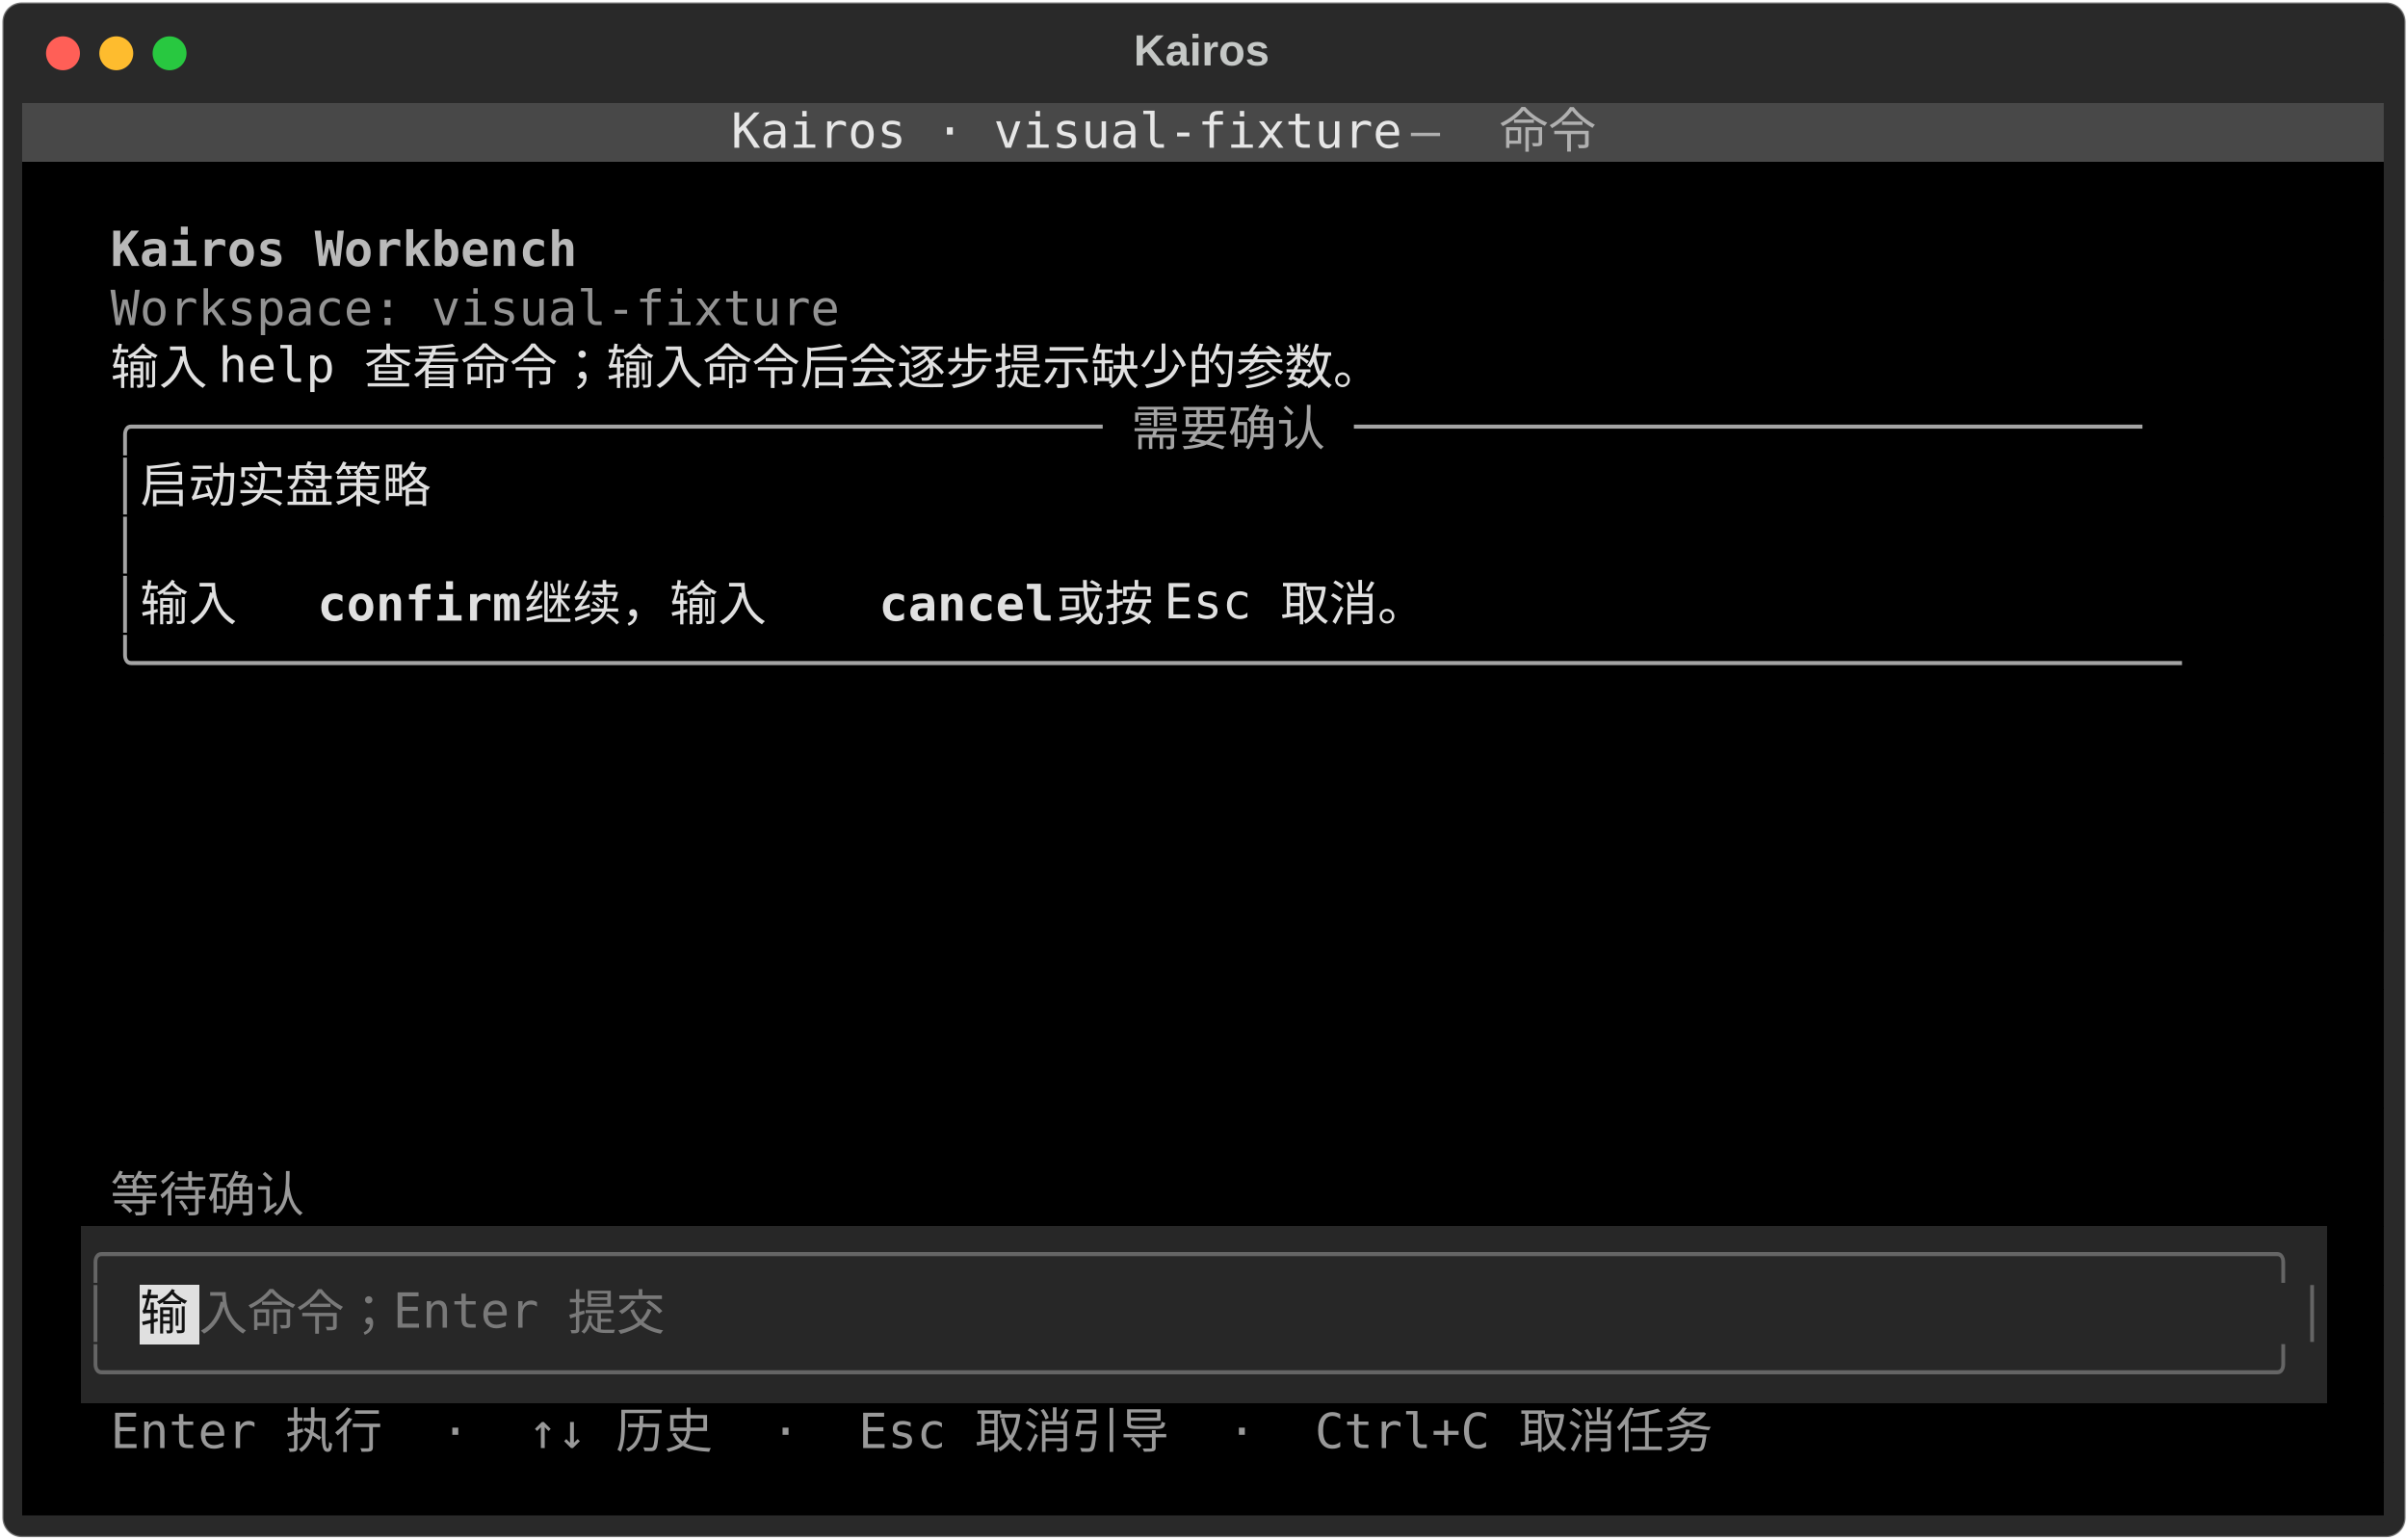
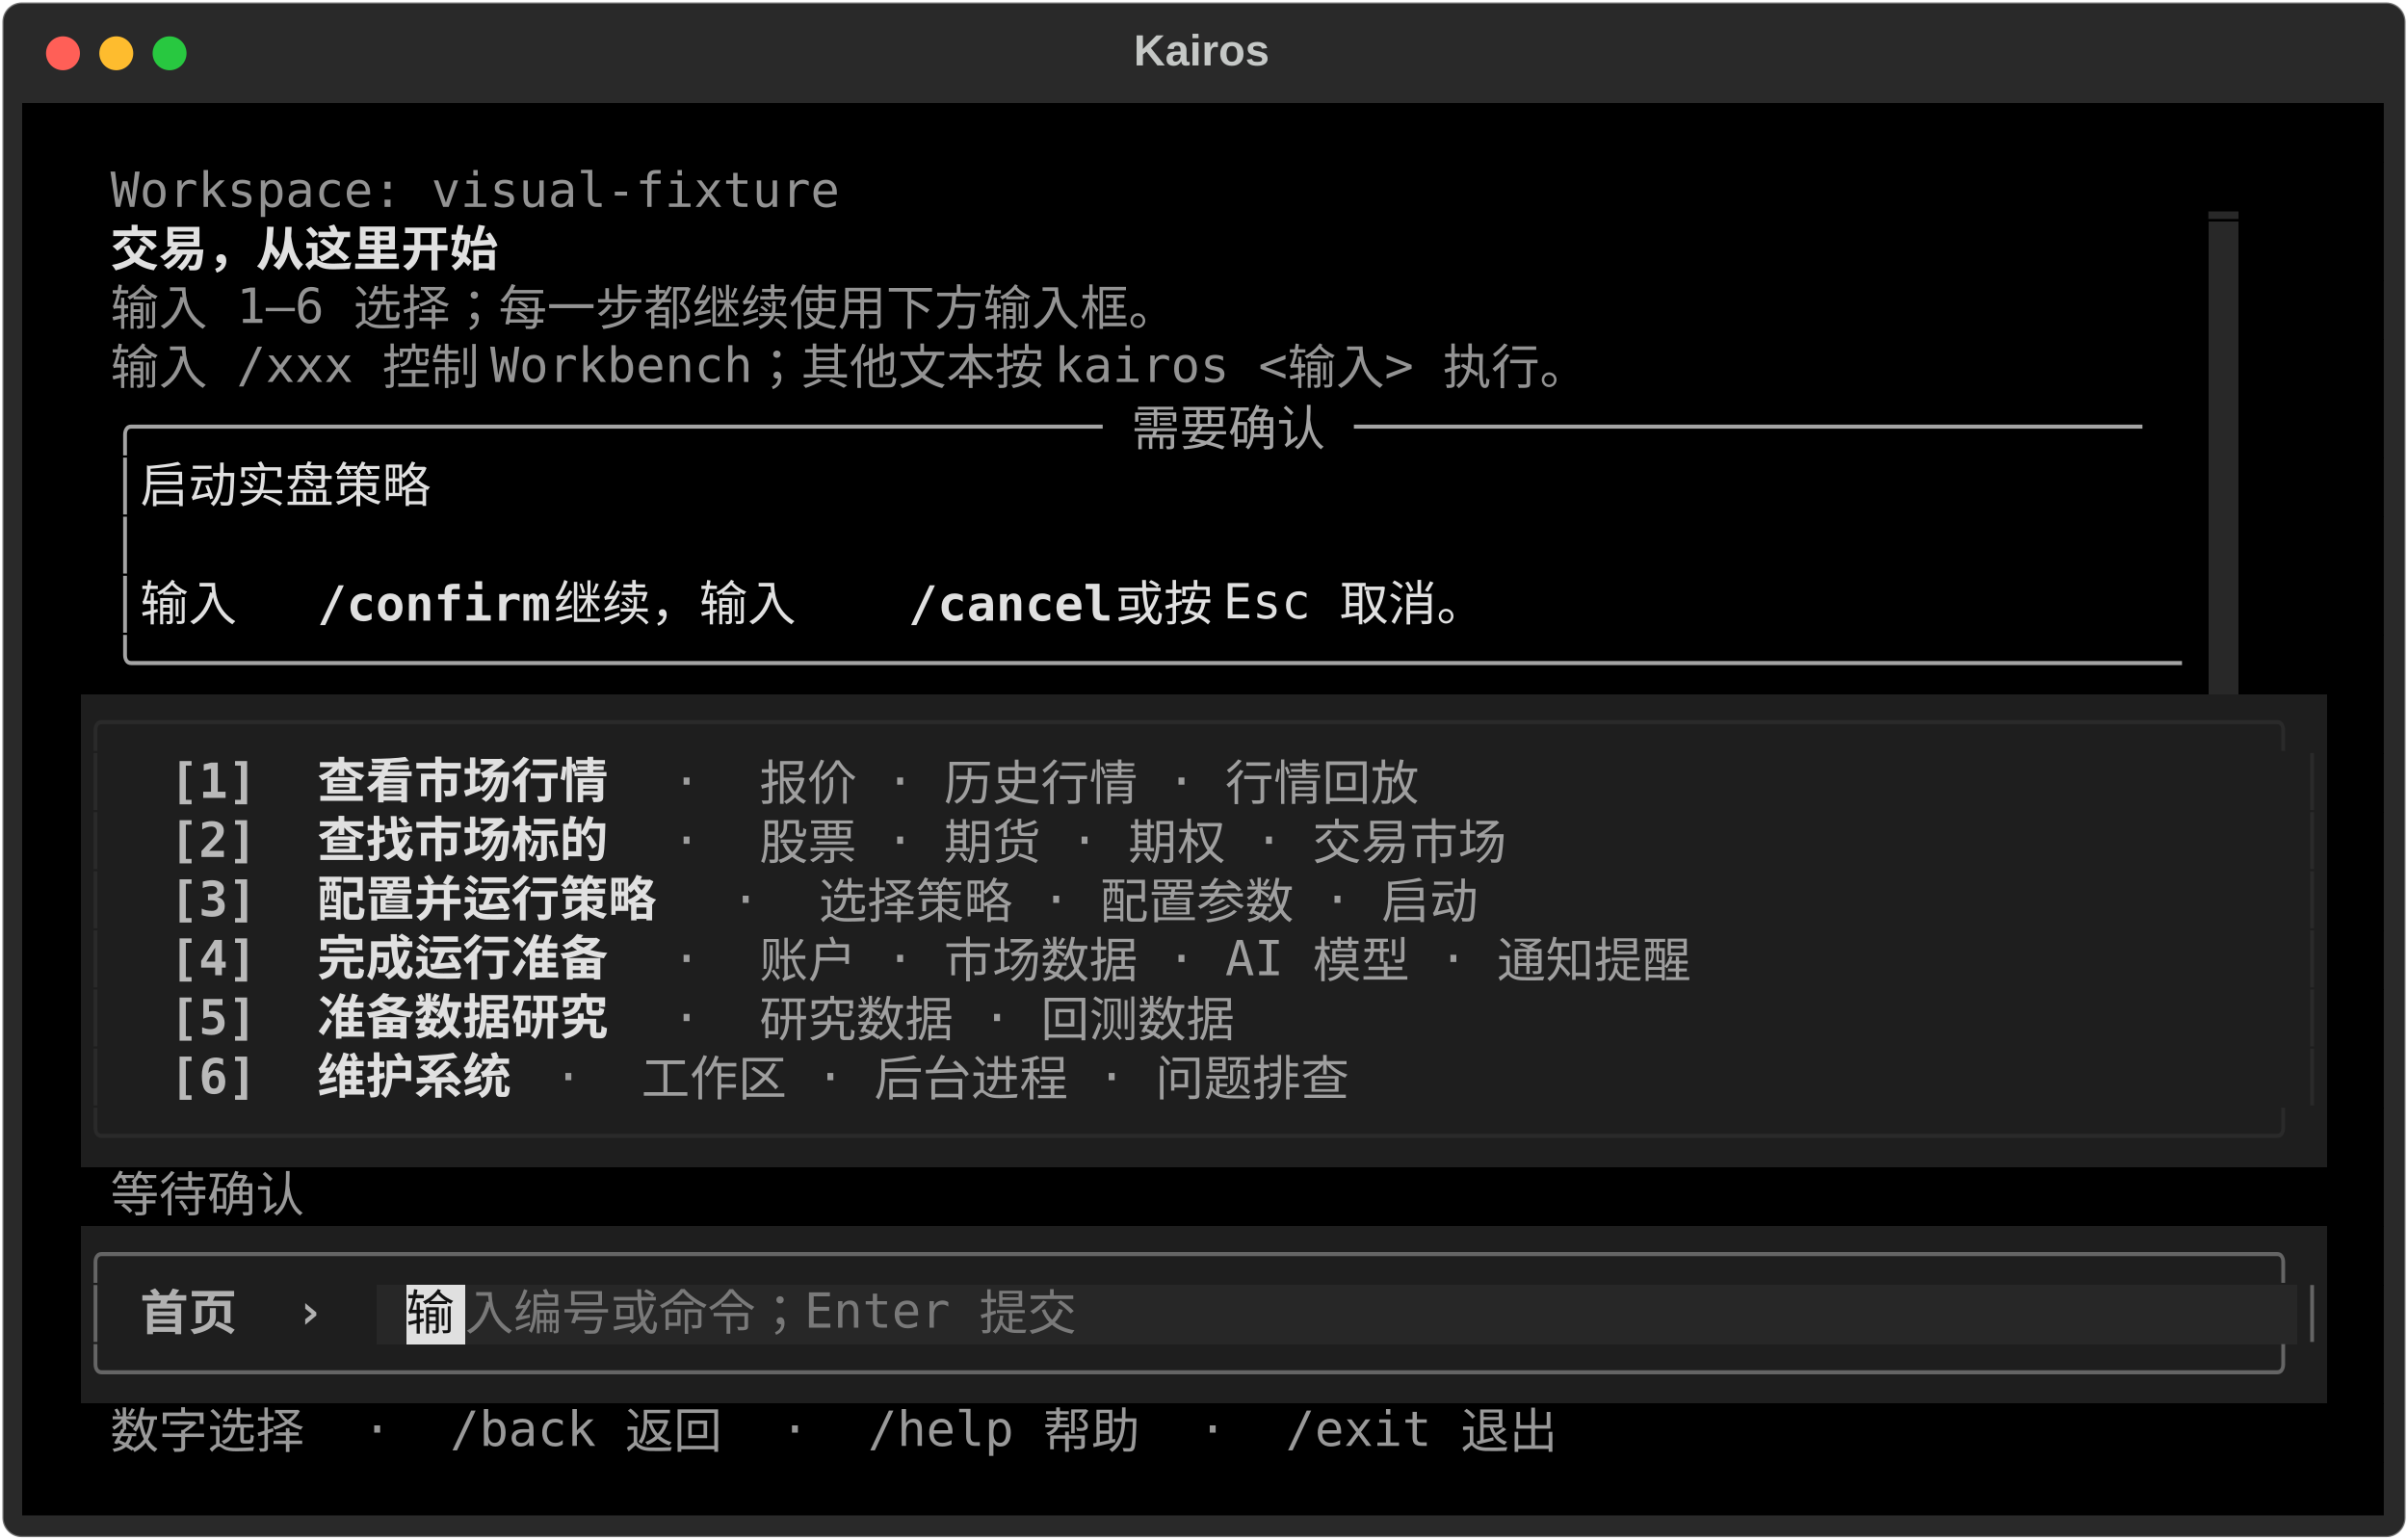
<svg xmlns="http://www.w3.org/2000/svg" class="rich-terminal" viewBox="0 0 994 635.6">
  <style>

    @font-face {
        font-family: "Fira Code";
        src: local("FiraCode-Regular"),
                url("https://cdnjs.cloudflare.com/ajax/libs/firacode/6.2.0/woff2/FiraCode-Regular.woff2") format("woff2"),
                url("https://cdnjs.cloudflare.com/ajax/libs/firacode/6.2.0/woff/FiraCode-Regular.woff") format("woff");
        font-style: normal;
        font-weight: 400;
    }
    @font-face {
        font-family: "Fira Code";
        src: local("FiraCode-Bold"),
                url("https://cdnjs.cloudflare.com/ajax/libs/firacode/6.2.0/woff2/FiraCode-Bold.woff2") format("woff2"),
                url("https://cdnjs.cloudflare.com/ajax/libs/firacode/6.2.0/woff/FiraCode-Bold.woff") format("woff");
        font-style: bold;
        font-weight: 700;
    }

    .terminal-matrix {
        font-family: Fira Code, monospace;
        font-size: 20px;
        line-height: 24.4px;
        font-variant-east-asian: full-width;
    }

    .terminal-title {
        font-size: 18px;
        font-weight: bold;
        font-family: arial;
    }

    .terminal-r1 { fill: #c5c8c6 }
- .terminal-r2 { fill: #e6e6e6 }
- .terminal-r3 { fill: #b0b0b0 }
- .terminal-r4 { fill: #b9b9b9;font-weight: bold }
- .terminal-r5 { fill: #e0e0e0 }
- .terminal-r6 { fill: #939393 }
+ .terminal-r2 { fill: #939393 }
+ .terminal-r3 { fill: #e0e0e0 }
+ .terminal-r4 { fill: #282828 }
+ .terminal-r5 { fill: #e0e0e0;font-weight: bold }
+ .terminal-r6 { fill: #000000 }
.terminal-r7 { fill: #a4a4a4 }
- .terminal-r8 { fill: #e0e0e0;font-weight: bold }
- .terminal-r9 { fill: #999999 }
- .terminal-r10 { fill: #656565 }
- .terminal-r11 { fill: #121212 }
- .terminal-r12 { fill: #797979 }
+ .terminal-r8 { fill: #2a2a2a }
+ .terminal-r9 { fill: #b9b9b9;font-weight: bold }
+ .terminal-r10 { fill: #9e9e9e }
+ .terminal-r11 { fill: #999999 }
+ .terminal-r12 { fill: #656565 }
+ .terminal-r13 { fill: #b0b0b0;font-weight: bold }
+ .terminal-r14 { fill: #121212 }
+ .terminal-r15 { fill: #797979 }
    </style>
  <defs>
    <clipPath id="terminal-clip-terminal">
      <rect x="0" y="0" width="975.0" height="584.6" />
    </clipPath>
    <clipPath id="terminal-line-0">
      <rect x="0" y="1.5" width="976" height="24.65" />
    </clipPath>
    <clipPath id="terminal-line-1">
      <rect x="0" y="25.9" width="976" height="24.65" />
    </clipPath>
    <clipPath id="terminal-line-2">
      <rect x="0" y="50.3" width="976" height="24.65" />
    </clipPath>
    <clipPath id="terminal-line-3">
      <rect x="0" y="74.7" width="976" height="24.65" />
    </clipPath>
    <clipPath id="terminal-line-4">
      <rect x="0" y="99.1" width="976" height="24.65" />
    </clipPath>
    <clipPath id="terminal-line-5">
      <rect x="0" y="123.5" width="976" height="24.65" />
    </clipPath>
    <clipPath id="terminal-line-6">
      <rect x="0" y="147.9" width="976" height="24.65" />
    </clipPath>
    <clipPath id="terminal-line-7">
      <rect x="0" y="172.3" width="976" height="24.65" />
    </clipPath>
    <clipPath id="terminal-line-8">
      <rect x="0" y="196.7" width="976" height="24.65" />
    </clipPath>
    <clipPath id="terminal-line-9">
      <rect x="0" y="221.1" width="976" height="24.65" />
    </clipPath>
    <clipPath id="terminal-line-10">
      <rect x="0" y="245.5" width="976" height="24.65" />
    </clipPath>
    <clipPath id="terminal-line-11">
      <rect x="0" y="269.9" width="976" height="24.65" />
    </clipPath>
    <clipPath id="terminal-line-12">
      <rect x="0" y="294.3" width="976" height="24.65" />
    </clipPath>
    <clipPath id="terminal-line-13">
      <rect x="0" y="318.7" width="976" height="24.65" />
    </clipPath>
    <clipPath id="terminal-line-14">
      <rect x="0" y="343.1" width="976" height="24.65" />
    </clipPath>
    <clipPath id="terminal-line-15">
      <rect x="0" y="367.5" width="976" height="24.65" />
    </clipPath>
    <clipPath id="terminal-line-16">
      <rect x="0" y="391.9" width="976" height="24.65" />
    </clipPath>
    <clipPath id="terminal-line-17">
      <rect x="0" y="416.3" width="976" height="24.65" />
    </clipPath>
    <clipPath id="terminal-line-18">
      <rect x="0" y="440.7" width="976" height="24.65" />
    </clipPath>
    <clipPath id="terminal-line-19">
      <rect x="0" y="465.1" width="976" height="24.65" />
    </clipPath>
    <clipPath id="terminal-line-20">
      <rect x="0" y="489.5" width="976" height="24.65" />
    </clipPath>
    <clipPath id="terminal-line-21">
      <rect x="0" y="513.9" width="976" height="24.65" />
    </clipPath>
    <clipPath id="terminal-line-22">
      <rect x="0" y="538.3" width="976" height="24.65" />
    </clipPath>
  </defs>
  <rect fill="#292929" stroke="rgba(255,255,255,0.35)" stroke-width="1" x="1" y="1" width="992" height="633.6" rx="8" />
  <text class="terminal-title" fill="#c5c8c6" text-anchor="middle" x="496" y="27">Kairos</text>
  <g transform="translate(26,22)">
    <circle cx="0" cy="0" r="7" fill="#ff5f57" />
    <circle cx="22" cy="0" r="7" fill="#febc2e" />
    <circle cx="44" cy="0" r="7" fill="#28c840" />
  </g>
  <g transform="translate(9, 41)" clip-path="url(#terminal-clip-terminal)">
-     <rect fill="#484848" x="0" y="1.5" width="12.2" height="24.65" shape-rendering="crispEdges" />
-     <rect fill="#484848" x="12.2" y="1.5" width="0" height="24.65" shape-rendering="crispEdges" />
-     <rect fill="#484848" x="12.2" y="1.5" width="73.2" height="24.65" shape-rendering="crispEdges" />
-     <rect fill="#484848" x="85.4" y="1.5" width="12.2" height="24.65" shape-rendering="crispEdges" />
-     <rect fill="#484848" x="97.6" y="1.5" width="195.2" height="24.65" shape-rendering="crispEdges" />
-     <rect fill="#484848" x="292.8" y="1.5" width="280.6" height="24.65" shape-rendering="crispEdges" />
-     <rect fill="#484848" x="573.4" y="1.5" width="36.6" height="24.65" shape-rendering="crispEdges" />
-     <rect fill="#484848" x="610" y="1.5" width="48.8" height="24.65" shape-rendering="crispEdges" />
-     <rect fill="#484848" x="658.8" y="1.5" width="195.2" height="24.65" shape-rendering="crispEdges" />
-     <rect fill="#484848" x="854" y="1.5" width="12.2" height="24.65" shape-rendering="crispEdges" />
-     <rect fill="#484848" x="866.2" y="1.5" width="0" height="24.65" shape-rendering="crispEdges" />
-     <rect fill="#484848" x="866.2" y="1.5" width="109.8" height="24.65" shape-rendering="crispEdges" />
-     <rect fill="#000000" x="0" y="25.9" width="976" height="24.65" shape-rendering="crispEdges" />
+     <rect fill="#000000" x="0" y="1.5" width="976" height="24.65" shape-rendering="crispEdges" />
+     <rect fill="#000000" x="0" y="25.9" width="36.6" height="24.65" shape-rendering="crispEdges" />
+     <rect fill="#000000" x="36.6" y="25.9" width="305" height="24.65" shape-rendering="crispEdges" />
+     <rect fill="#000000" x="341.6" y="25.9" width="561.2" height="24.65" shape-rendering="crispEdges" />
+     <rect fill="#000000" x="902.8" y="25.9" width="12.2" height="24.65" shape-rendering="crispEdges" />
+     <rect fill="#000000" x="915" y="25.9" width="61" height="24.65" shape-rendering="crispEdges" />
    <rect fill="#000000" x="0" y="50.3" width="36.6" height="24.65" shape-rendering="crispEdges" />
    <rect fill="#000000" x="36.6" y="50.3" width="195.2" height="24.65" shape-rendering="crispEdges" />
-     <rect fill="#000000" x="231.8" y="50.3" width="683.2" height="24.65" shape-rendering="crispEdges" />
+     <rect fill="#000000" x="231.8" y="50.3" width="671" height="24.65" shape-rendering="crispEdges" />
+     <rect fill="#282828" x="902.8" y="50.3" width="12.2" height="24.65" shape-rendering="crispEdges" />
    <rect fill="#000000" x="915" y="50.3" width="61" height="24.65" shape-rendering="crispEdges" />
    <rect fill="#000000" x="0" y="74.7" width="36.6" height="24.65" shape-rendering="crispEdges" />
-     <rect fill="#000000" x="36.6" y="74.7" width="305" height="24.65" shape-rendering="crispEdges" />
-     <rect fill="#000000" x="341.6" y="74.7" width="573.4" height="24.65" shape-rendering="crispEdges" />
+     <rect fill="#000000" x="36.6" y="74.7" width="524.6" height="24.65" shape-rendering="crispEdges" />
+     <rect fill="#000000" x="561.2" y="74.7" width="341.6" height="24.65" shape-rendering="crispEdges" />
+     <rect fill="#282828" x="902.8" y="74.7" width="12.2" height="24.65" shape-rendering="crispEdges" />
    <rect fill="#000000" x="915" y="74.7" width="61" height="24.65" shape-rendering="crispEdges" />
    <rect fill="#000000" x="0" y="99.1" width="36.6" height="24.65" shape-rendering="crispEdges" />
-     <rect fill="#000000" x="36.6" y="99.1" width="878.4" height="24.65" shape-rendering="crispEdges" />
+     <rect fill="#000000" x="36.6" y="99.1" width="695.4" height="24.65" shape-rendering="crispEdges" />
+     <rect fill="#000000" x="732" y="99.1" width="170.8" height="24.65" shape-rendering="crispEdges" />
+     <rect fill="#282828" x="902.8" y="99.1" width="12.2" height="24.65" shape-rendering="crispEdges" />
    <rect fill="#000000" x="915" y="99.1" width="61" height="24.65" shape-rendering="crispEdges" />
    <rect fill="#000000" x="0" y="123.5" width="36.6" height="24.65" shape-rendering="crispEdges" />
    <rect fill="#000000" x="36.6" y="123.5" width="866.2" height="24.65" shape-rendering="crispEdges" />
-     <rect fill="#000000" x="902.8" y="123.5" width="12.2" height="24.65" shape-rendering="crispEdges" />
+     <rect fill="#282828" x="902.8" y="123.5" width="12.2" height="24.65" shape-rendering="crispEdges" />
    <rect fill="#000000" x="915" y="123.5" width="61" height="24.65" shape-rendering="crispEdges" />
    <rect fill="#000000" x="0" y="147.9" width="36.6" height="24.65" shape-rendering="crispEdges" />
    <rect fill="#000000" x="36.6" y="147.9" width="12.2" height="24.65" shape-rendering="crispEdges" />
-     <rect fill="#000000" x="48.8" y="147.9" width="866.2" height="24.65" shape-rendering="crispEdges" />
+     <rect fill="#000000" x="48.8" y="147.9" width="854" height="24.65" shape-rendering="crispEdges" />
+     <rect fill="#282828" x="902.8" y="147.9" width="12.2" height="24.65" shape-rendering="crispEdges" />
    <rect fill="#000000" x="915" y="147.9" width="61" height="24.65" shape-rendering="crispEdges" />
    <rect fill="#000000" x="0" y="172.3" width="36.6" height="24.65" shape-rendering="crispEdges" />
    <rect fill="#000000" x="36.6" y="172.3" width="12.2" height="24.65" shape-rendering="crispEdges" />
-     <rect fill="#000000" x="48.8" y="172.3" width="866.2" height="24.65" shape-rendering="crispEdges" />
+     <rect fill="#000000" x="48.8" y="172.3" width="854" height="24.65" shape-rendering="crispEdges" />
+     <rect fill="#282828" x="902.8" y="172.3" width="12.2" height="24.65" shape-rendering="crispEdges" />
    <rect fill="#000000" x="915" y="172.3" width="61" height="24.65" shape-rendering="crispEdges" />
    <rect fill="#000000" x="0" y="196.7" width="36.6" height="24.65" shape-rendering="crispEdges" />
    <rect fill="#000000" x="36.6" y="196.7" width="12.2" height="24.65" shape-rendering="crispEdges" />
    <rect fill="#000000" x="48.8" y="196.7" width="73.2" height="24.65" shape-rendering="crispEdges" />
-     <rect fill="#000000" x="122" y="196.7" width="85.4" height="24.65" shape-rendering="crispEdges" />
-     <rect fill="#000000" x="207.4" y="196.7" width="146.4" height="24.65" shape-rendering="crispEdges" />
-     <rect fill="#000000" x="353.8" y="196.7" width="73.2" height="24.65" shape-rendering="crispEdges" />
-     <rect fill="#000000" x="427" y="196.7" width="488" height="24.65" shape-rendering="crispEdges" />
+     <rect fill="#000000" x="122" y="196.7" width="97.6" height="24.65" shape-rendering="crispEdges" />
+     <rect fill="#000000" x="219.6" y="196.7" width="146.4" height="24.65" shape-rendering="crispEdges" />
+     <rect fill="#000000" x="366" y="196.7" width="85.4" height="24.65" shape-rendering="crispEdges" />
+     <rect fill="#000000" x="451.4" y="196.7" width="451.4" height="24.65" shape-rendering="crispEdges" />
+     <rect fill="#282828" x="902.8" y="196.7" width="12.2" height="24.65" shape-rendering="crispEdges" />
    <rect fill="#000000" x="915" y="196.7" width="61" height="24.65" shape-rendering="crispEdges" />
    <rect fill="#000000" x="0" y="221.1" width="36.6" height="24.65" shape-rendering="crispEdges" />
    <rect fill="#000000" x="36.6" y="221.1" width="866.2" height="24.65" shape-rendering="crispEdges" />
-     <rect fill="#000000" x="902.8" y="221.1" width="12.2" height="24.65" shape-rendering="crispEdges" />
+     <rect fill="#282828" x="902.8" y="221.1" width="12.2" height="24.65" shape-rendering="crispEdges" />
    <rect fill="#000000" x="915" y="221.1" width="61" height="24.65" shape-rendering="crispEdges" />
-     <rect fill="#000000" x="0" y="245.5" width="36.6" height="24.65" shape-rendering="crispEdges" />
-     <rect fill="#000000" x="36.6" y="245.5" width="878.4" height="24.65" shape-rendering="crispEdges" />
-     <rect fill="#000000" x="915" y="245.5" width="61" height="24.65" shape-rendering="crispEdges" />
-     <rect fill="#000000" x="0" y="269.9" width="36.6" height="24.65" shape-rendering="crispEdges" />
-     <rect fill="#000000" x="36.6" y="269.9" width="878.4" height="24.65" shape-rendering="crispEdges" />
-     <rect fill="#000000" x="915" y="269.9" width="61" height="24.65" shape-rendering="crispEdges" />
-     <rect fill="#000000" x="0" y="294.3" width="36.6" height="24.65" shape-rendering="crispEdges" />
-     <rect fill="#000000" x="36.6" y="294.3" width="878.4" height="24.65" shape-rendering="crispEdges" />
-     <rect fill="#000000" x="915" y="294.3" width="61" height="24.65" shape-rendering="crispEdges" />
-     <rect fill="#000000" x="0" y="318.7" width="36.6" height="24.65" shape-rendering="crispEdges" />
-     <rect fill="#000000" x="36.6" y="318.7" width="878.4" height="24.65" shape-rendering="crispEdges" />
-     <rect fill="#000000" x="915" y="318.7" width="61" height="24.65" shape-rendering="crispEdges" />
-     <rect fill="#000000" x="0" y="343.1" width="36.6" height="24.65" shape-rendering="crispEdges" />
-     <rect fill="#000000" x="36.6" y="343.1" width="878.4" height="24.65" shape-rendering="crispEdges" />
-     <rect fill="#000000" x="915" y="343.1" width="61" height="24.65" shape-rendering="crispEdges" />
-     <rect fill="#000000" x="0" y="367.5" width="36.6" height="24.65" shape-rendering="crispEdges" />
-     <rect fill="#000000" x="36.6" y="367.5" width="878.4" height="24.65" shape-rendering="crispEdges" />
-     <rect fill="#000000" x="915" y="367.5" width="61" height="24.65" shape-rendering="crispEdges" />
-     <rect fill="#000000" x="0" y="391.9" width="36.6" height="24.65" shape-rendering="crispEdges" />
-     <rect fill="#000000" x="36.6" y="391.9" width="878.4" height="24.65" shape-rendering="crispEdges" />
-     <rect fill="#000000" x="915" y="391.9" width="61" height="24.65" shape-rendering="crispEdges" />
-     <rect fill="#000000" x="0" y="416.3" width="36.6" height="24.65" shape-rendering="crispEdges" />
-     <rect fill="#000000" x="36.6" y="416.3" width="878.4" height="24.65" shape-rendering="crispEdges" />
-     <rect fill="#000000" x="915" y="416.3" width="61" height="24.65" shape-rendering="crispEdges" />
+     <rect fill="#000000" x="0" y="245.5" width="24.4" height="24.65" shape-rendering="crispEdges" />
+     <rect fill="#1e1e1e" x="24.4" y="245.5" width="927.2" height="24.65" shape-rendering="crispEdges" />
+     <rect fill="#000000" x="951.6" y="245.5" width="24.4" height="24.65" shape-rendering="crispEdges" />
+     <rect fill="#000000" x="0" y="269.9" width="24.4" height="24.65" shape-rendering="crispEdges" />
+     <rect fill="#1e1e1e" x="24.4" y="269.9" width="12.2" height="24.65" shape-rendering="crispEdges" />
+     <rect fill="#1e1e1e" x="36.6" y="269.9" width="12.2" height="24.65" shape-rendering="crispEdges" />
+     <rect fill="#1e1e1e" x="48.8" y="269.9" width="12.2" height="24.65" shape-rendering="crispEdges" />
+     <rect fill="#1e1e1e" x="61" y="269.9" width="61" height="24.65" shape-rendering="crispEdges" />
+     <rect fill="#1e1e1e" x="122" y="269.9" width="146.4" height="24.65" shape-rendering="crispEdges" />
+     <rect fill="#1e1e1e" x="268.4" y="269.9" width="378.2" height="24.65" shape-rendering="crispEdges" />
+     <rect fill="#1e1e1e" x="646.6" y="269.9" width="280.6" height="24.65" shape-rendering="crispEdges" />
+     <rect fill="#1e1e1e" x="927.2" y="269.9" width="12.2" height="24.65" shape-rendering="crispEdges" />
+     <rect fill="#1e1e1e" x="939.4" y="269.9" width="12.2" height="24.65" shape-rendering="crispEdges" />
+     <rect fill="#000000" x="951.6" y="269.9" width="24.4" height="24.65" shape-rendering="crispEdges" />
+     <rect fill="#000000" x="0" y="294.3" width="24.4" height="24.65" shape-rendering="crispEdges" />
+     <rect fill="#1e1e1e" x="24.4" y="294.3" width="12.2" height="24.65" shape-rendering="crispEdges" />
+     <rect fill="#1e1e1e" x="36.6" y="294.3" width="12.2" height="24.65" shape-rendering="crispEdges" />
+     <rect fill="#1e1e1e" x="48.8" y="294.3" width="12.2" height="24.65" shape-rendering="crispEdges" />
+     <rect fill="#1e1e1e" x="61" y="294.3" width="61" height="24.65" shape-rendering="crispEdges" />
+     <rect fill="#1e1e1e" x="122" y="294.3" width="146.4" height="24.65" shape-rendering="crispEdges" />
+     <rect fill="#1e1e1e" x="268.4" y="294.3" width="414.8" height="24.65" shape-rendering="crispEdges" />
+     <rect fill="#1e1e1e" x="683.2" y="294.3" width="244" height="24.65" shape-rendering="crispEdges" />
+     <rect fill="#1e1e1e" x="927.2" y="294.3" width="12.2" height="24.65" shape-rendering="crispEdges" />
+     <rect fill="#1e1e1e" x="939.4" y="294.3" width="12.2" height="24.65" shape-rendering="crispEdges" />
+     <rect fill="#000000" x="951.6" y="294.3" width="24.4" height="24.65" shape-rendering="crispEdges" />
+     <rect fill="#000000" x="0" y="318.7" width="24.4" height="24.65" shape-rendering="crispEdges" />
+     <rect fill="#1e1e1e" x="24.4" y="318.7" width="12.2" height="24.65" shape-rendering="crispEdges" />
+     <rect fill="#1e1e1e" x="36.6" y="318.7" width="12.2" height="24.65" shape-rendering="crispEdges" />
+     <rect fill="#1e1e1e" x="48.8" y="318.7" width="12.2" height="24.65" shape-rendering="crispEdges" />
+     <rect fill="#1e1e1e" x="61" y="318.7" width="61" height="24.65" shape-rendering="crispEdges" />
+     <rect fill="#1e1e1e" x="122" y="318.7" width="170.8" height="24.65" shape-rendering="crispEdges" />
+     <rect fill="#1e1e1e" x="292.8" y="318.7" width="378.2" height="24.65" shape-rendering="crispEdges" />
+     <rect fill="#1e1e1e" x="671" y="318.7" width="256.2" height="24.65" shape-rendering="crispEdges" />
+     <rect fill="#1e1e1e" x="927.2" y="318.7" width="12.2" height="24.65" shape-rendering="crispEdges" />
+     <rect fill="#1e1e1e" x="939.4" y="318.7" width="12.2" height="24.65" shape-rendering="crispEdges" />
+     <rect fill="#000000" x="951.6" y="318.7" width="24.4" height="24.65" shape-rendering="crispEdges" />
+     <rect fill="#000000" x="0" y="343.1" width="24.4" height="24.65" shape-rendering="crispEdges" />
+     <rect fill="#1e1e1e" x="24.4" y="343.1" width="12.2" height="24.65" shape-rendering="crispEdges" />
+     <rect fill="#1e1e1e" x="36.6" y="343.1" width="12.2" height="24.65" shape-rendering="crispEdges" />
+     <rect fill="#1e1e1e" x="48.8" y="343.1" width="12.2" height="24.65" shape-rendering="crispEdges" />
+     <rect fill="#1e1e1e" x="61" y="343.1" width="61" height="24.65" shape-rendering="crispEdges" />
+     <rect fill="#1e1e1e" x="122" y="343.1" width="146.4" height="24.65" shape-rendering="crispEdges" />
+     <rect fill="#1e1e1e" x="268.4" y="343.1" width="500.2" height="24.65" shape-rendering="crispEdges" />
+     <rect fill="#1e1e1e" x="768.6" y="343.1" width="158.6" height="24.65" shape-rendering="crispEdges" />
+     <rect fill="#1e1e1e" x="927.2" y="343.1" width="12.2" height="24.65" shape-rendering="crispEdges" />
+     <rect fill="#1e1e1e" x="939.4" y="343.1" width="12.2" height="24.65" shape-rendering="crispEdges" />
+     <rect fill="#000000" x="951.6" y="343.1" width="24.4" height="24.65" shape-rendering="crispEdges" />
+     <rect fill="#000000" x="0" y="367.5" width="24.4" height="24.65" shape-rendering="crispEdges" />
+     <rect fill="#1e1e1e" x="24.4" y="367.5" width="12.2" height="24.65" shape-rendering="crispEdges" />
+     <rect fill="#1e1e1e" x="36.6" y="367.5" width="12.2" height="24.65" shape-rendering="crispEdges" />
+     <rect fill="#1e1e1e" x="48.8" y="367.5" width="12.2" height="24.65" shape-rendering="crispEdges" />
+     <rect fill="#1e1e1e" x="61" y="367.5" width="61" height="24.65" shape-rendering="crispEdges" />
+     <rect fill="#1e1e1e" x="122" y="367.5" width="146.4" height="24.65" shape-rendering="crispEdges" />
+     <rect fill="#1e1e1e" x="268.4" y="367.5" width="292.8" height="24.65" shape-rendering="crispEdges" />
+     <rect fill="#1e1e1e" x="561.2" y="367.5" width="366" height="24.65" shape-rendering="crispEdges" />
+     <rect fill="#1e1e1e" x="927.2" y="367.5" width="12.2" height="24.65" shape-rendering="crispEdges" />
+     <rect fill="#1e1e1e" x="939.4" y="367.5" width="12.2" height="24.65" shape-rendering="crispEdges" />
+     <rect fill="#000000" x="951.6" y="367.5" width="24.4" height="24.65" shape-rendering="crispEdges" />
+     <rect fill="#000000" x="0" y="391.9" width="24.4" height="24.65" shape-rendering="crispEdges" />
+     <rect fill="#1e1e1e" x="24.4" y="391.9" width="12.2" height="24.65" shape-rendering="crispEdges" />
+     <rect fill="#1e1e1e" x="36.6" y="391.9" width="12.2" height="24.65" shape-rendering="crispEdges" />
+     <rect fill="#1e1e1e" x="48.8" y="391.9" width="12.2" height="24.65" shape-rendering="crispEdges" />
+     <rect fill="#1e1e1e" x="61" y="391.9" width="61" height="24.65" shape-rendering="crispEdges" />
+     <rect fill="#1e1e1e" x="122" y="391.9" width="97.6" height="24.65" shape-rendering="crispEdges" />
+     <rect fill="#1e1e1e" x="219.6" y="391.9" width="402.6" height="24.65" shape-rendering="crispEdges" />
+     <rect fill="#1e1e1e" x="622.2" y="391.9" width="305" height="24.65" shape-rendering="crispEdges" />
+     <rect fill="#1e1e1e" x="927.2" y="391.9" width="12.2" height="24.65" shape-rendering="crispEdges" />
+     <rect fill="#1e1e1e" x="939.4" y="391.9" width="12.2" height="24.65" shape-rendering="crispEdges" />
+     <rect fill="#000000" x="951.6" y="391.9" width="24.4" height="24.65" shape-rendering="crispEdges" />
+     <rect fill="#000000" x="0" y="416.3" width="24.4" height="24.65" shape-rendering="crispEdges" />
+     <rect fill="#1e1e1e" x="24.4" y="416.3" width="927.2" height="24.65" shape-rendering="crispEdges" />
+     <rect fill="#000000" x="951.6" y="416.3" width="24.4" height="24.65" shape-rendering="crispEdges" />
    <rect fill="#000000" x="0" y="440.7" width="36.6" height="24.65" shape-rendering="crispEdges" />
    <rect fill="#000000" x="36.6" y="440.7" width="97.6" height="24.65" shape-rendering="crispEdges" />
    <rect fill="#000000" x="134.2" y="440.7" width="841.8" height="24.65" shape-rendering="crispEdges" />
    <rect fill="#000000" x="0" y="465.1" width="24.4" height="24.65" shape-rendering="crispEdges" />
-     <rect fill="#272727" x="24.4" y="465.1" width="927.2" height="24.65" shape-rendering="crispEdges" />
+     <rect fill="#1e1e1e" x="24.4" y="465.1" width="927.2" height="24.65" shape-rendering="crispEdges" />
    <rect fill="#000000" x="951.6" y="465.1" width="24.4" height="24.65" shape-rendering="crispEdges" />
    <rect fill="#000000" x="0" y="489.5" width="24.4" height="24.65" shape-rendering="crispEdges" />
-     <rect fill="#272727" x="24.4" y="489.5" width="12.2" height="24.65" shape-rendering="crispEdges" />
-     <rect fill="#272727" x="36.6" y="489.5" width="12.2" height="24.65" shape-rendering="crispEdges" />
-     <rect fill="#e0e0e0" x="48.8" y="489.5" width="24.4" height="24.65" shape-rendering="crispEdges" />
-     <rect fill="#272727" x="73.2" y="489.5" width="219.6" height="24.65" shape-rendering="crispEdges" />
-     <rect fill="#272727" x="292.8" y="489.5" width="634.4" height="24.65" shape-rendering="crispEdges" />
+     <rect fill="#1e1e1e" x="24.4" y="489.5" width="12.2" height="24.65" shape-rendering="crispEdges" />
+     <rect fill="#1e1e1e" x="36.6" y="489.5" width="12.2" height="24.65" shape-rendering="crispEdges" />
+     <rect fill="#1e1e1e" x="48.8" y="489.5" width="85.4" height="24.65" shape-rendering="crispEdges" />
+     <rect fill="#1e1e1e" x="134.2" y="489.5" width="12.2" height="24.65" shape-rendering="crispEdges" />
+     <rect fill="#272727" x="146.4" y="489.5" width="12.2" height="24.65" shape-rendering="crispEdges" />
+     <rect fill="#e0e0e0" x="158.6" y="489.5" width="24.4" height="24.65" shape-rendering="crispEdges" />
+     <rect fill="#272727" x="183" y="489.5" width="292.8" height="24.65" shape-rendering="crispEdges" />
+     <rect fill="#272727" x="475.8" y="489.5" width="451.4" height="24.65" shape-rendering="crispEdges" />
    <rect fill="#272727" x="927.2" y="489.5" width="12.2" height="24.65" shape-rendering="crispEdges" />
-     <rect fill="#272727" x="939.4" y="489.5" width="12.2" height="24.65" shape-rendering="crispEdges" />
+     <rect fill="#1e1e1e" x="939.4" y="489.5" width="12.2" height="24.65" shape-rendering="crispEdges" />
    <rect fill="#000000" x="951.6" y="489.5" width="24.4" height="24.65" shape-rendering="crispEdges" />
    <rect fill="#000000" x="0" y="513.9" width="24.4" height="24.65" shape-rendering="crispEdges" />
-     <rect fill="#272727" x="24.4" y="513.9" width="927.2" height="24.65" shape-rendering="crispEdges" />
+     <rect fill="#1e1e1e" x="24.4" y="513.9" width="927.2" height="24.65" shape-rendering="crispEdges" />
    <rect fill="#000000" x="951.6" y="513.9" width="24.4" height="24.65" shape-rendering="crispEdges" />
    <rect fill="#000000" x="0" y="538.3" width="36.6" height="24.65" shape-rendering="crispEdges" />
-     <rect fill="#000000" x="36.6" y="538.3" width="719.8" height="24.65" shape-rendering="crispEdges" />
-     <rect fill="#000000" x="756.4" y="538.3" width="219.6" height="24.65" shape-rendering="crispEdges" />
+     <rect fill="#000000" x="36.6" y="538.3" width="646.6" height="24.65" shape-rendering="crispEdges" />
+     <rect fill="#000000" x="683.2" y="538.3" width="292.8" height="24.65" shape-rendering="crispEdges" />
    <rect fill="#000000" x="0" y="562.7" width="36.6" height="24.65" shape-rendering="crispEdges" />
    <rect fill="#000000" x="36.6" y="562.7" width="902.8" height="24.65" shape-rendering="crispEdges" />
    <rect fill="#000000" x="939.4" y="562.7" width="36.6" height="24.65" shape-rendering="crispEdges" />
    <g class="terminal-matrix">
-       <text class="terminal-r2" x="292.8" y="20" textLength="280.6" clip-path="url(#terminal-line-0)">Kairos · visual-fixture</text>
-       <text class="terminal-r3" x="573.4" y="20" textLength="36.6" clip-path="url(#terminal-line-0)"> — </text>
-       <text class="terminal-r3" x="610" y="20" textLength="24.4" clip-path="url(#terminal-line-0)">命令</text>
      <text class="terminal-r1" x="976" y="20" textLength="12.2" clip-path="url(#terminal-line-0)">
</text>
+       <text class="terminal-r2" x="36.6" y="44.4" textLength="305" clip-path="url(#terminal-line-1)">Workspace: visual-fixture</text>
+       <text class="terminal-r4" x="902.8" y="44.4" textLength="12.2" clip-path="url(#terminal-line-1)">▁</text>
      <text class="terminal-r1" x="976" y="44.4" textLength="12.2" clip-path="url(#terminal-line-1)">
</text>
-       <text class="terminal-r4" x="36.6" y="68.8" textLength="195.2" clip-path="url(#terminal-line-2)">Kairos Workbench</text>
+       <text class="terminal-r5" x="36.6" y="68.8" textLength="97.6" clip-path="url(#terminal-line-2)">交易，从这里开始</text>
      <text class="terminal-r1" x="976" y="68.8" textLength="12.2" clip-path="url(#terminal-line-2)">
</text>
-       <text class="terminal-r6" x="36.6" y="93.2" textLength="305" clip-path="url(#terminal-line-3)">Workspace: visual-fixture</text>
+       <text class="terminal-r2" x="36.6" y="93.2" textLength="292.8" clip-path="url(#terminal-line-3)">输入 1–6 选择；每一步都继续使用下方输入框。</text>
      <text class="terminal-r1" x="976" y="93.2" textLength="12.2" clip-path="url(#terminal-line-3)">
</text>
-       <text class="terminal-r5" x="36.6" y="117.6" textLength="597.8" clip-path="url(#terminal-line-4)">输入 help 查看命令；输入命令后会逐步提示缺少的参数。                    </text>
+       <text class="terminal-r2" x="36.6" y="117.6" textLength="512.4" clip-path="url(#terminal-line-4)">输入 /xxx 控制 Workbench；其他文本按 kairos &lt;输入&gt; 执行。</text>
      <text class="terminal-r1" x="976" y="117.6" textLength="12.2" clip-path="url(#terminal-line-4)">
</text>
      <text class="terminal-r7" x="36.6" y="142" textLength="817.4" clip-path="url(#terminal-line-5)">╭───────────────────────────────── 需要确认 ───────────────────────────</text>
      <text class="terminal-r1" x="976" y="142" textLength="12.2" clip-path="url(#terminal-line-5)">
</text>
      <text class="terminal-r7" x="36.6" y="166.4" textLength="12.2" clip-path="url(#terminal-line-6)">│</text>
-       <text class="terminal-r5" x="48.8" y="166.4" textLength="793" clip-path="url(#terminal-line-6)"> 启动实盘策略                                                          </text>
+       <text class="terminal-r3" x="48.8" y="166.4" textLength="780.8" clip-path="url(#terminal-line-6)"> 启动实盘策略                                                         </text>
      <text class="terminal-r1" x="976" y="166.4" textLength="12.2" clip-path="url(#terminal-line-6)">
</text>
      <text class="terminal-r7" x="36.6" y="190.8" textLength="12.2" clip-path="url(#terminal-line-7)">│</text>
      <text class="terminal-r1" x="976" y="190.8" textLength="12.2" clip-path="url(#terminal-line-7)">
</text>
      <text class="terminal-r7" x="36.6" y="215.2" textLength="12.2" clip-path="url(#terminal-line-8)">│</text>
-       <text class="terminal-r5" x="48.8" y="215.2" textLength="48.8" clip-path="url(#terminal-line-8)"> 输入 </text>
-       <text class="terminal-r8" x="122" y="215.2" textLength="85.4" clip-path="url(#terminal-line-8)">confirm</text>
-       <text class="terminal-r5" x="207.4" y="215.2" textLength="85.4" clip-path="url(#terminal-line-8)"> 继续，输入 </text>
-       <text class="terminal-r8" x="353.8" y="215.2" textLength="73.2" clip-path="url(#terminal-line-8)">cancel</text>
-       <text class="terminal-r5" x="427" y="215.2" textLength="427" clip-path="url(#terminal-line-8)"> 或按 Esc 取消。                        </text>
+       <text class="terminal-r3" x="48.8" y="215.2" textLength="48.8" clip-path="url(#terminal-line-8)"> 输入 </text>
+       <text class="terminal-r5" x="122" y="215.2" textLength="97.6" clip-path="url(#terminal-line-8)">/confirm</text>
+       <text class="terminal-r3" x="219.6" y="215.2" textLength="85.4" clip-path="url(#terminal-line-8)"> 继续，输入 </text>
+       <text class="terminal-r5" x="366" y="215.2" textLength="85.4" clip-path="url(#terminal-line-8)">/cancel</text>
+       <text class="terminal-r3" x="451.4" y="215.2" textLength="390.4" clip-path="url(#terminal-line-8)"> 或按 Esc 取消。                     </text>
      <text class="terminal-r1" x="976" y="215.2" textLength="12.2" clip-path="url(#terminal-line-8)">
</text>
      <text class="terminal-r7" x="36.6" y="239.6" textLength="866.2" clip-path="url(#terminal-line-9)">╰──────────────────────────────────────────────────────────────────────</text>
      <text class="terminal-r1" x="976" y="239.6" textLength="12.2" clip-path="url(#terminal-line-9)">
</text>
+       <text class="terminal-r8" x="24.4" y="264" textLength="927.2" clip-path="url(#terminal-line-10)">╭──────────────────────────────────────────────────────────────────────────╮</text>
      <text class="terminal-r1" x="976" y="264" textLength="12.2" clip-path="url(#terminal-line-10)">
</text>
+       <text class="terminal-r8" x="24.4" y="288.4" textLength="12.2" clip-path="url(#terminal-line-11)">│</text>
+       <text class="terminal-r9" x="61" y="288.4" textLength="61" clip-path="url(#terminal-line-11)">[1]  </text>
+       <text class="terminal-r5" x="122" y="288.4" textLength="73.2" clip-path="url(#terminal-line-11)">查看市场行情</text>
+       <text class="terminal-r10" x="268.4" y="288.4" textLength="256.2" clip-path="url(#terminal-line-11)">  ·  报价 · 历史行情 · 行情回放</text>
+       <text class="terminal-r8" x="939.4" y="288.4" textLength="12.2" clip-path="url(#terminal-line-11)">│</text>
      <text class="terminal-r1" x="976" y="288.4" textLength="12.2" clip-path="url(#terminal-line-11)">
</text>
+       <text class="terminal-r8" x="24.4" y="312.8" textLength="12.2" clip-path="url(#terminal-line-12)">│</text>
+       <text class="terminal-r9" x="61" y="312.8" textLength="61" clip-path="url(#terminal-line-12)">[2]  </text>
+       <text class="terminal-r5" x="122" y="312.8" textLength="73.2" clip-path="url(#terminal-line-12)">查找市场标的</text>
+       <text class="terminal-r10" x="268.4" y="312.8" textLength="292.8" clip-path="url(#terminal-line-12)">  ·  股票 · 期货 · 期权 · 交易市场</text>
+       <text class="terminal-r8" x="939.4" y="312.8" textLength="12.2" clip-path="url(#terminal-line-12)">│</text>
      <text class="terminal-r1" x="976" y="312.8" textLength="12.2" clip-path="url(#terminal-line-12)">
</text>
+       <text class="terminal-r8" x="24.4" y="337.2" textLength="12.2" clip-path="url(#terminal-line-13)">│</text>
+       <text class="terminal-r9" x="61" y="337.2" textLength="61" clip-path="url(#terminal-line-13)">[3]  </text>
+       <text class="terminal-r5" x="122" y="337.2" textLength="85.4" clip-path="url(#terminal-line-13)">配置并运行策略</text>
+       <text class="terminal-r10" x="292.8" y="337.2" textLength="256.2" clip-path="url(#terminal-line-13)">  ·  选择策略 · 配置参数 · 启动</text>
+       <text class="terminal-r8" x="939.4" y="337.2" textLength="12.2" clip-path="url(#terminal-line-13)">│</text>
      <text class="terminal-r1" x="976" y="337.2" textLength="12.2" clip-path="url(#terminal-line-13)">
</text>
+       <text class="terminal-r8" x="24.4" y="361.6" textLength="12.2" clip-path="url(#terminal-line-14)">│</text>
+       <text class="terminal-r9" x="61" y="361.6" textLength="61" clip-path="url(#terminal-line-14)">[4]  </text>
+       <text class="terminal-r5" x="122" y="361.6" textLength="73.2" clip-path="url(#terminal-line-14)">完成运行准备</text>
+       <text class="terminal-r10" x="268.4" y="361.6" textLength="353.8" clip-path="url(#terminal-line-14)">  ·  账户 · 市场数据 · AI 模型 · 通知提醒</text>
+       <text class="terminal-r8" x="939.4" y="361.6" textLength="12.2" clip-path="url(#terminal-line-14)">│</text>
      <text class="terminal-r1" x="976" y="361.6" textLength="12.2" clip-path="url(#terminal-line-14)">
</text>
+       <text class="terminal-r8" x="24.4" y="386" textLength="12.2" clip-path="url(#terminal-line-15)">│</text>
+       <text class="terminal-r9" x="61" y="386" textLength="61" clip-path="url(#terminal-line-15)">[5]  </text>
+       <text class="terminal-r5" x="122" y="386" textLength="73.2" clip-path="url(#terminal-line-15)">准备数据研究</text>
+       <text class="terminal-r10" x="268.4" y="386" textLength="195.2" clip-path="url(#terminal-line-15)">  ·  研究数据 · 回测数据</text>
+       <text class="terminal-r8" x="939.4" y="386" textLength="12.2" clip-path="url(#terminal-line-15)">│</text>
      <text class="terminal-r1" x="976" y="386" textLength="12.2" clip-path="url(#terminal-line-15)">
</text>
+       <text class="terminal-r8" x="24.4" y="410.4" textLength="12.2" clip-path="url(#terminal-line-16)">│</text>
+       <text class="terminal-r9" x="61" y="410.4" textLength="61" clip-path="url(#terminal-line-16)">[6]  </text>
+       <text class="terminal-r5" x="122" y="410.4" textLength="48.8" clip-path="url(#terminal-line-16)">维护系统</text>
+       <text class="terminal-r10" x="219.6" y="410.4" textLength="268.4" clip-path="url(#terminal-line-16)">  ·  工作区 · 后台进程 · 问题排查</text>
+       <text class="terminal-r8" x="939.4" y="410.4" textLength="12.2" clip-path="url(#terminal-line-16)">│</text>
      <text class="terminal-r1" x="976" y="410.4" textLength="12.2" clip-path="url(#terminal-line-16)">
</text>
+       <text class="terminal-r8" x="24.4" y="434.8" textLength="927.2" clip-path="url(#terminal-line-17)">╰──────────────────────────────────────────────────────────────────────────╯</text>
      <text class="terminal-r1" x="976" y="434.8" textLength="12.2" clip-path="url(#terminal-line-17)">
</text>
-       <text class="terminal-r9" x="36.6" y="459.2" textLength="48.8" clip-path="url(#terminal-line-18)">等待确认</text>
+       <text class="terminal-r11" x="36.6" y="459.2" textLength="48.8" clip-path="url(#terminal-line-18)">等待确认</text>
      <text class="terminal-r1" x="976" y="459.2" textLength="12.2" clip-path="url(#terminal-line-18)">
</text>
-       <text class="terminal-r10" x="24.4" y="483.6" textLength="927.2" clip-path="url(#terminal-line-19)">╭──────────────────────────────────────────────────────────────────────────╮</text>
+       <text class="terminal-r12" x="24.4" y="483.6" textLength="927.2" clip-path="url(#terminal-line-19)">╭──────────────────────────────────────────────────────────────────────────╮</text>
      <text class="terminal-r1" x="976" y="483.6" textLength="12.2" clip-path="url(#terminal-line-19)">
</text>
-       <text class="terminal-r10" x="24.4" y="508" textLength="12.2" clip-path="url(#terminal-line-20)">│</text>
-       <text class="terminal-r11" x="48.8" y="508" textLength="12.2" clip-path="url(#terminal-line-20)">输</text>
-       <text class="terminal-r12" x="73.2" y="508" textLength="146.4" clip-path="url(#terminal-line-20)">入命令；Enter 提交</text>
-       <text class="terminal-r10" x="939.4" y="508" textLength="12.2" clip-path="url(#terminal-line-20)">│</text>
+       <text class="terminal-r12" x="24.4" y="508" textLength="12.2" clip-path="url(#terminal-line-20)">│</text>
+       <text class="terminal-r13" x="48.8" y="508" textLength="61" clip-path="url(#terminal-line-20)">首页  ›</text>
+       <text class="terminal-r14" x="158.6" y="508" textLength="12.2" clip-path="url(#terminal-line-20)">输</text>
+       <text class="terminal-r15" x="183" y="508" textLength="183" clip-path="url(#terminal-line-20)">入编号或命令；Enter 提交</text>
+       <text class="terminal-r12" x="939.4" y="508" textLength="12.2" clip-path="url(#terminal-line-20)">│</text>
      <text class="terminal-r1" x="976" y="508" textLength="12.2" clip-path="url(#terminal-line-20)">
</text>
-       <text class="terminal-r10" x="24.4" y="532.4" textLength="927.2" clip-path="url(#terminal-line-21)">╰──────────────────────────────────────────────────────────────────────────╯</text>
+       <text class="terminal-r12" x="24.4" y="532.4" textLength="927.2" clip-path="url(#terminal-line-21)">╰──────────────────────────────────────────────────────────────────────────╯</text>
      <text class="terminal-r1" x="976" y="532.4" textLength="12.2" clip-path="url(#terminal-line-21)">
</text>
-       <text class="terminal-r9" x="36.6" y="556.8" textLength="573.4" clip-path="url(#terminal-line-22)">Enter 执行  ·  ↑↓ 历史  ·  Esc 取消引导  ·  Ctrl+C 取消任务</text>
+       <text class="terminal-r11" x="36.6" y="556.8" textLength="524.6" clip-path="url(#terminal-line-22)">数字选择  ·  /back 返回  ·  /help 帮助  ·  /exit 退出</text>
      <text class="terminal-r1" x="976" y="556.8" textLength="12.2" clip-path="url(#terminal-line-22)">
</text>
    </g>
  </g>
</svg>
